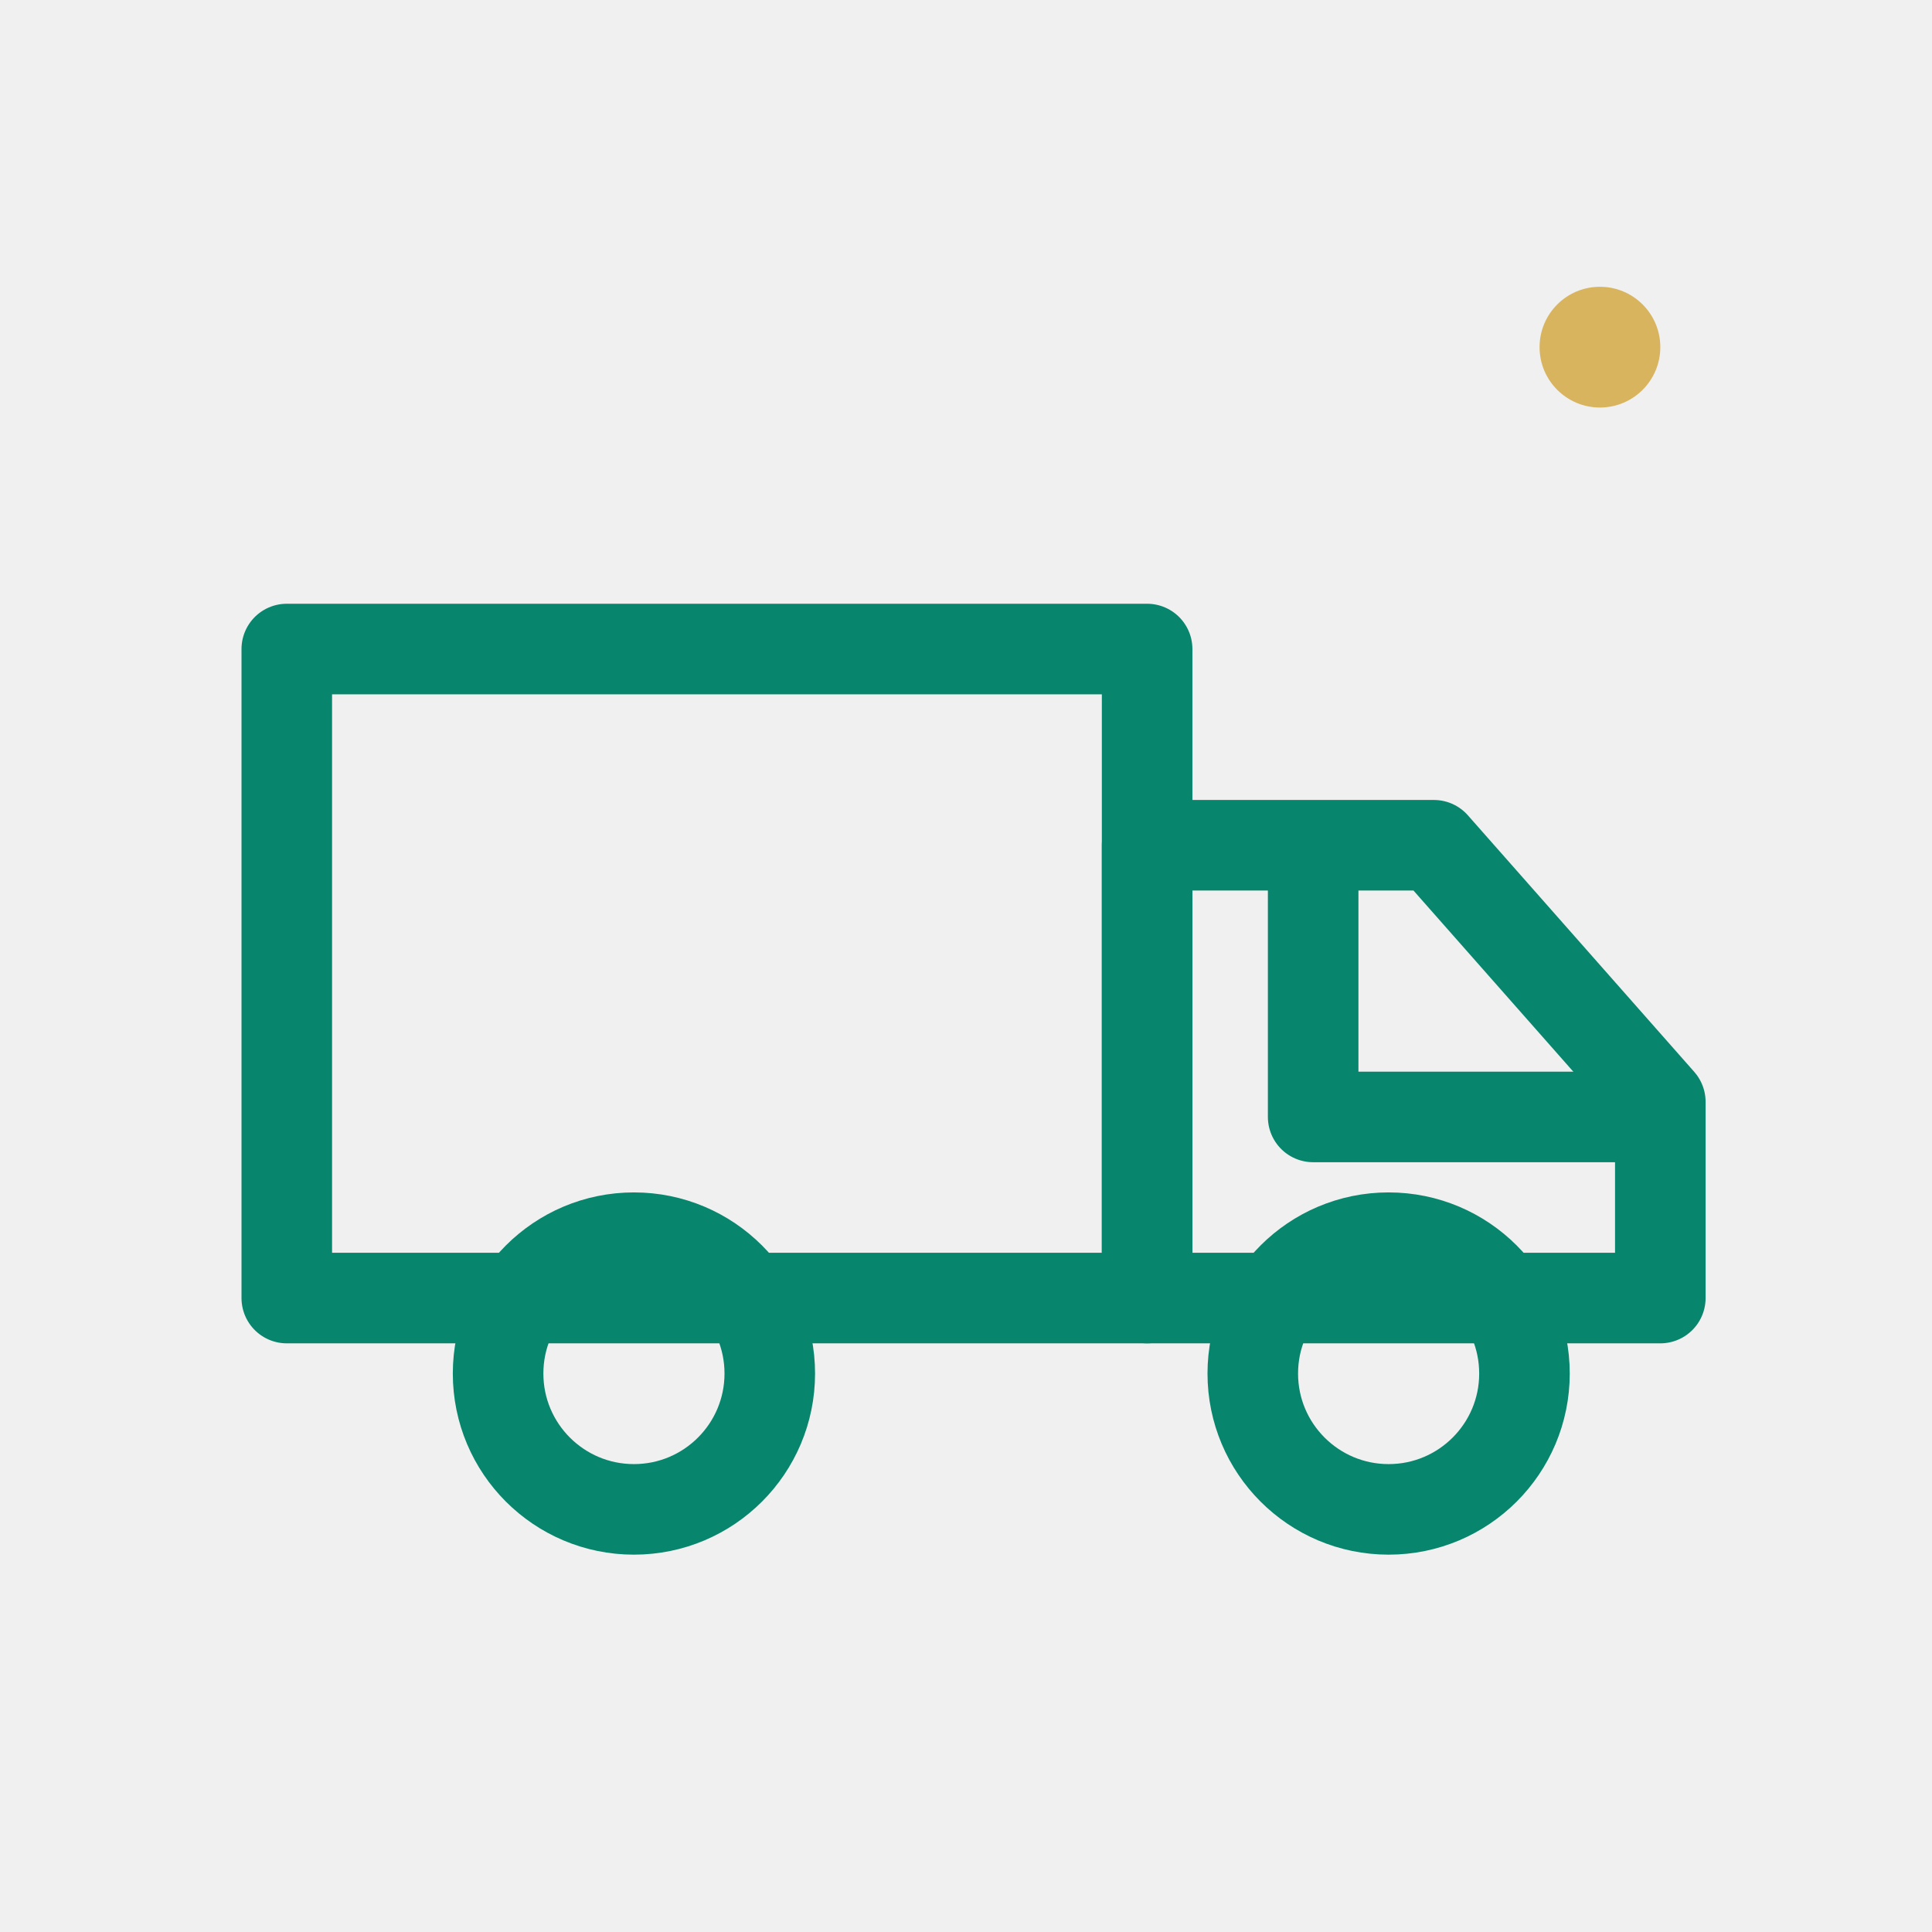
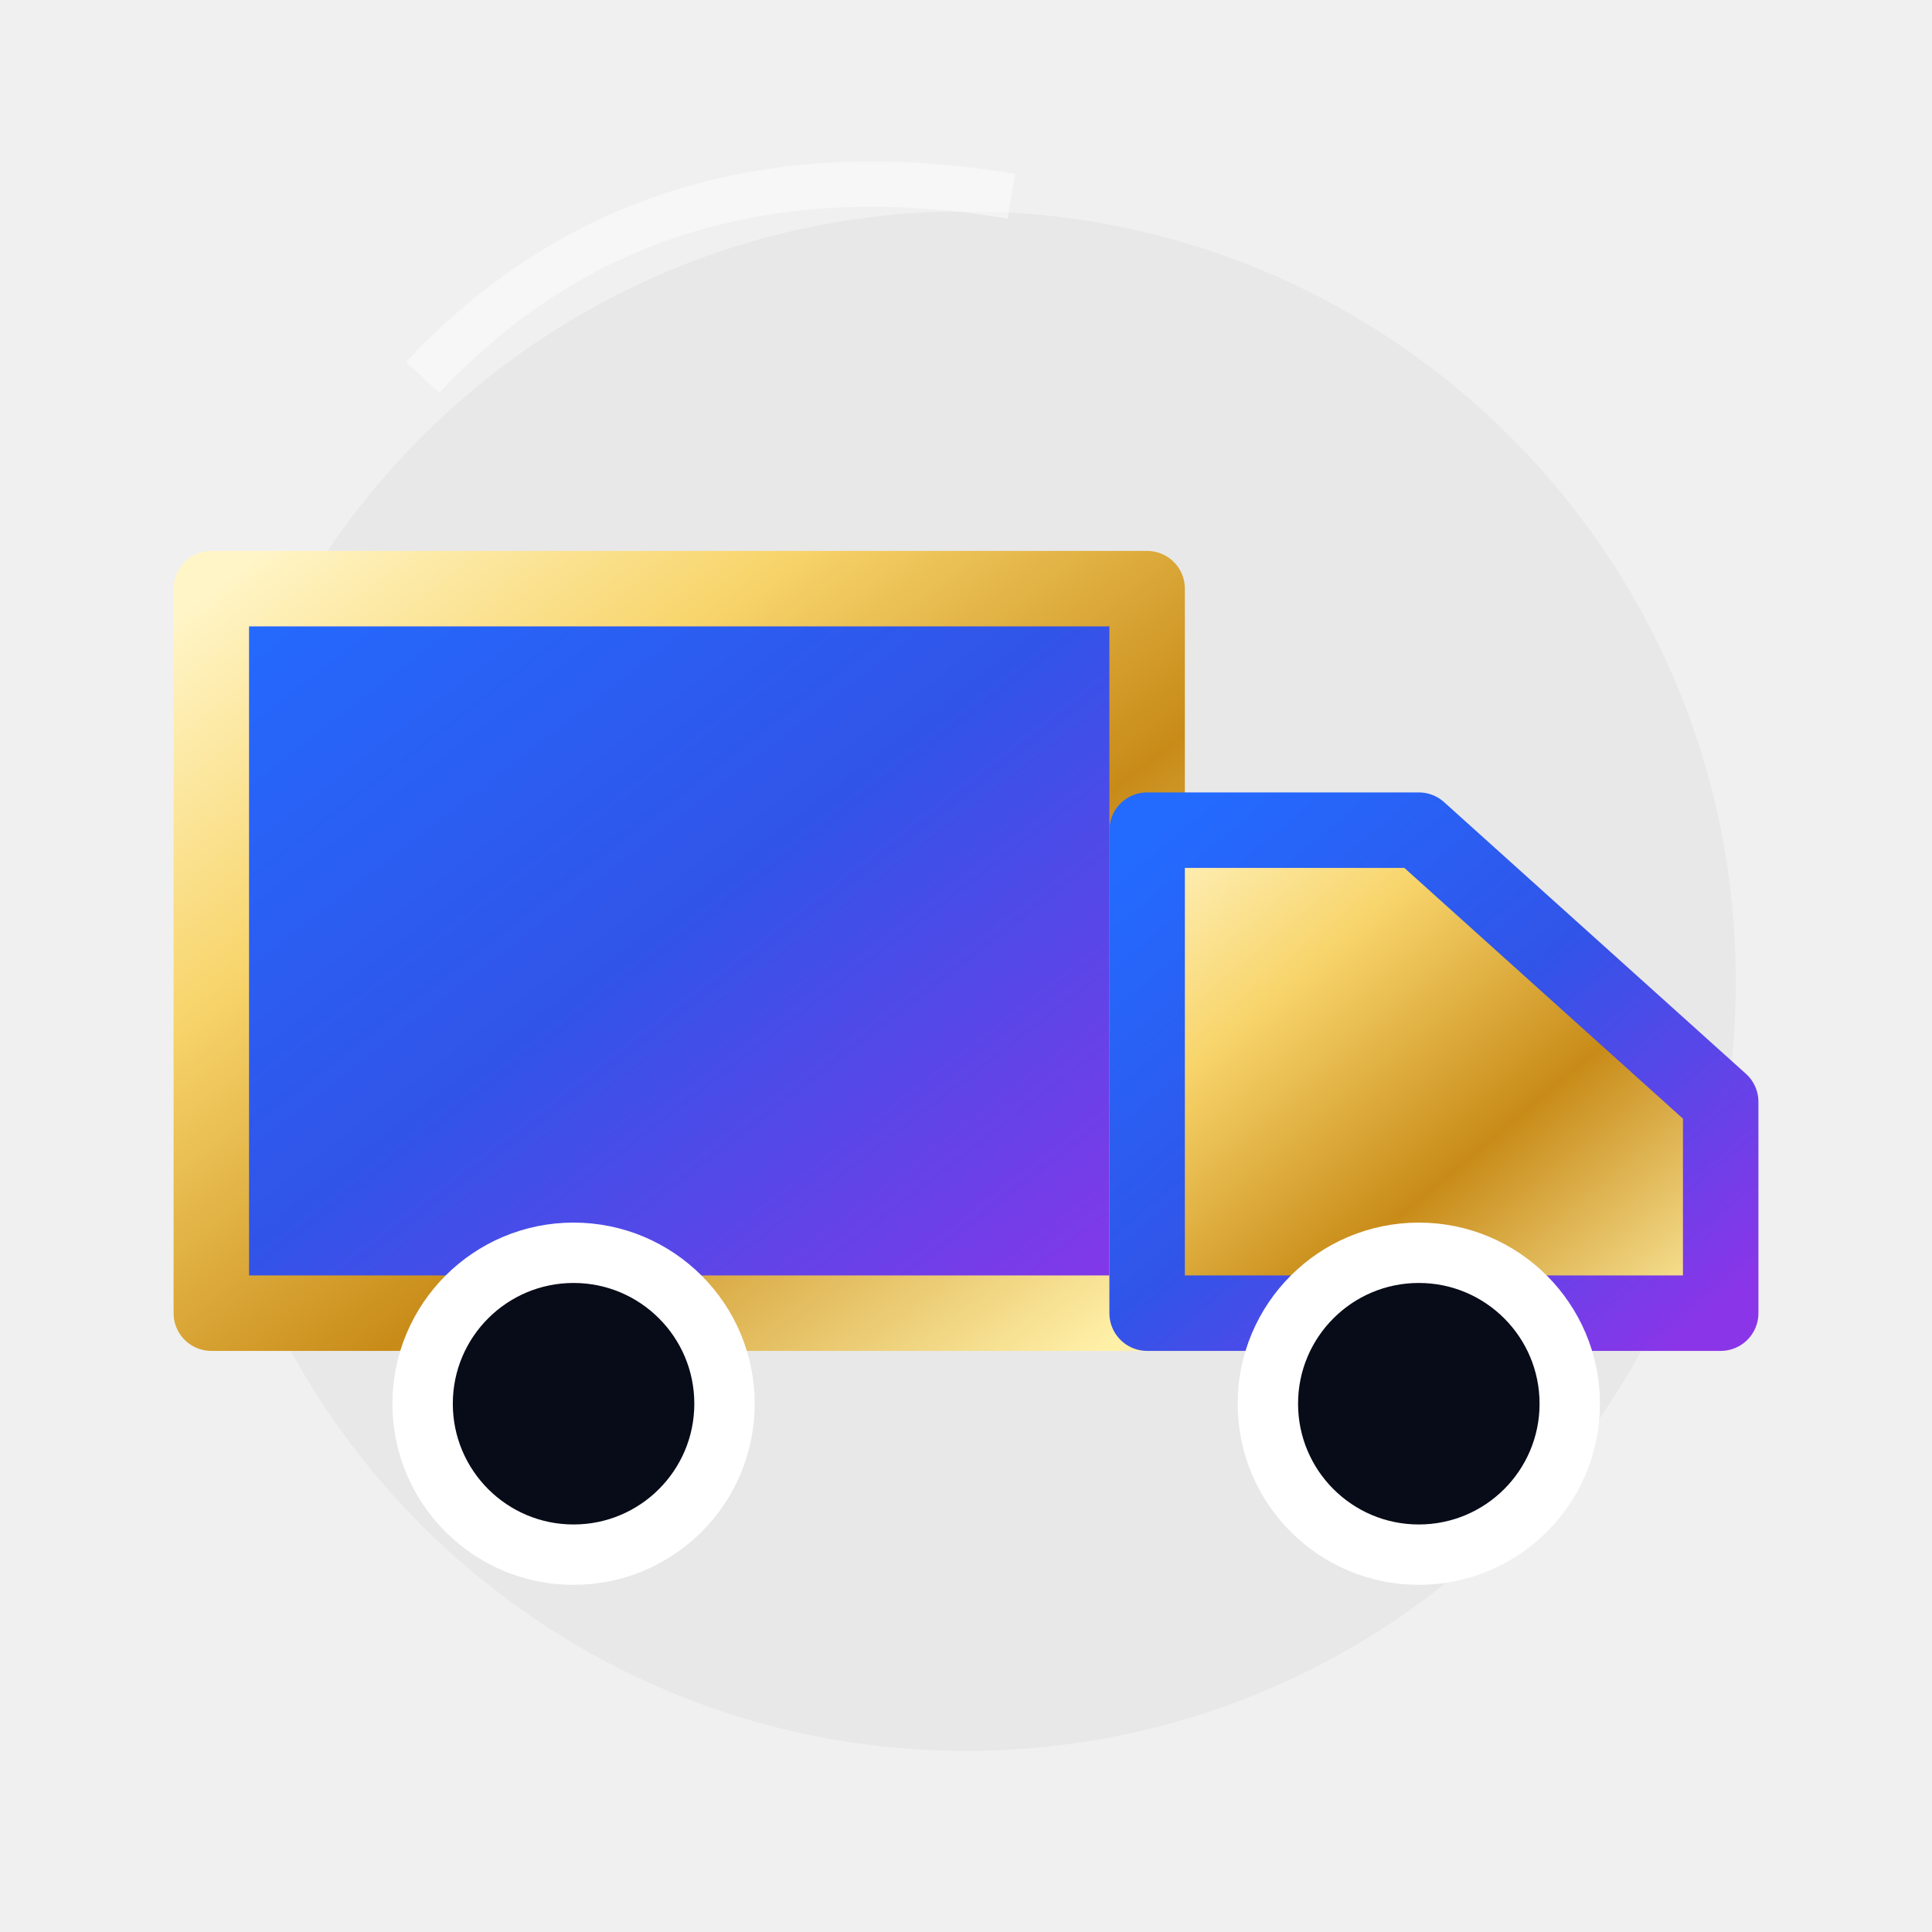
<svg xmlns="http://www.w3.org/2000/svg" width="128" height="128" viewBox="0 0 128 128" role="img" aria-label="التوصيل">
-   <g fill="none" stroke="#07866D" stroke-width="6" stroke-linecap="round" stroke-linejoin="round">
-     <path d="M19 43h57v43H19Z" />
-     <path d="M76 56h19l15 17v13H76Z" />
-     <circle cx="42" cy="91" r="9" />
-     <circle cx="92" cy="91" r="9" />
-     <path d="M87 57v17h20" />
+   <defs>
+     <linearGradient id="royal" x1="0" y1="0" x2="1" y2="1">
+       <stop offset="0" stop-color="#236BFF" />
+       <stop offset=".48" stop-color="#3154E8" />
+       <stop offset="1" stop-color="#8B35E8" />
+     </linearGradient>
+     <linearGradient id="gold" x1="0" y1="0" x2="1" y2="1">
+       <stop offset="0" stop-color="#FFF5C7" />
+       <stop offset=".28" stop-color="#F8D56C" />
+       <stop offset=".62" stop-color="#C88B18" />
+       <stop offset="1" stop-color="#FFF0A8" />
+     </linearGradient>
+     <linearGradient id="tile" x1="0" y1="0" x2="1" y2="1">
+       <stop offset="0" stop-color="#202C56" />
+       <stop offset=".55" stop-color="#11162B" />
+       <stop offset="1" stop-color="#070A14" />
+     </linearGradient>
+   </defs>
+   <circle cx="64" cy="65" r="51" fill="#080B18" opacity=".035" />
+   <g stroke-linecap="round" stroke-linejoin="round">
+     <path d="M14 39h62v48H14Z" fill="url(#royal)" stroke="url(#gold)" stroke-width="5" />
+     <path d="M76 55h18l20 18v14H76Z" fill="url(#gold)" stroke="url(#royal)" stroke-width="5" />
+     <circle cx="38" cy="93" r="10" fill="#080B18" stroke="#fff" stroke-width="4" />
+     <circle cx="94" cy="93" r="10" fill="#080B18" stroke="#fff" stroke-width="4" />
  </g>
-   <circle cx="106" cy="23" r="4" fill="#D9B45F" />
+   <path d="M28 25Q43 9 67 13" fill="none" stroke="#FFFFFF" stroke-width="3" opacity=".48" />
</svg>
